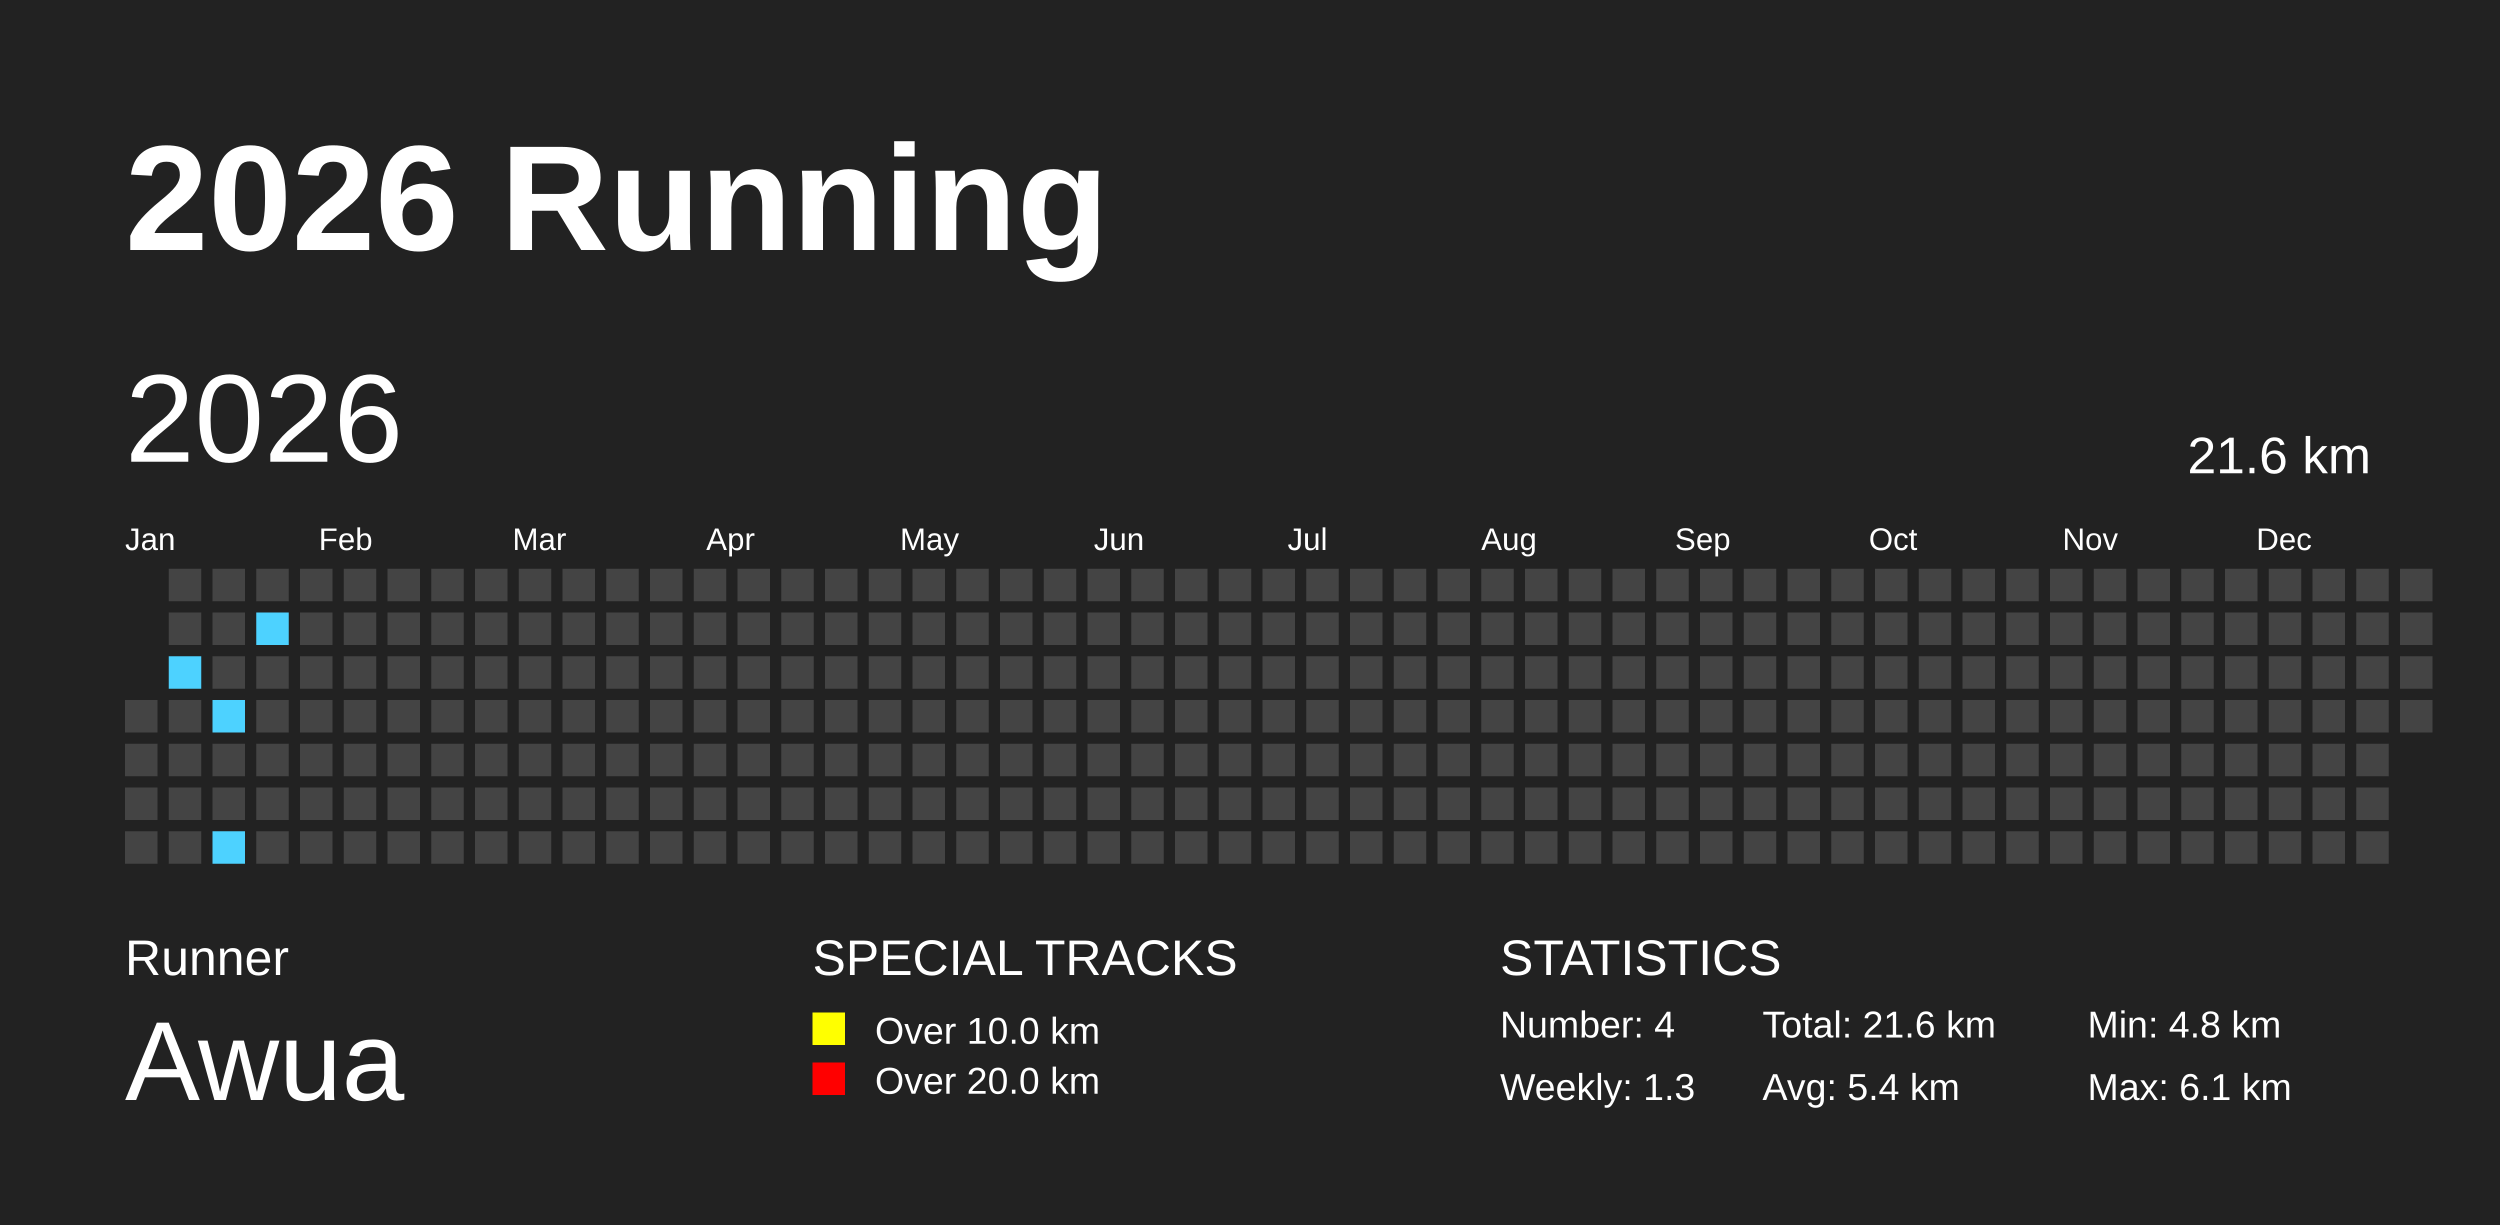
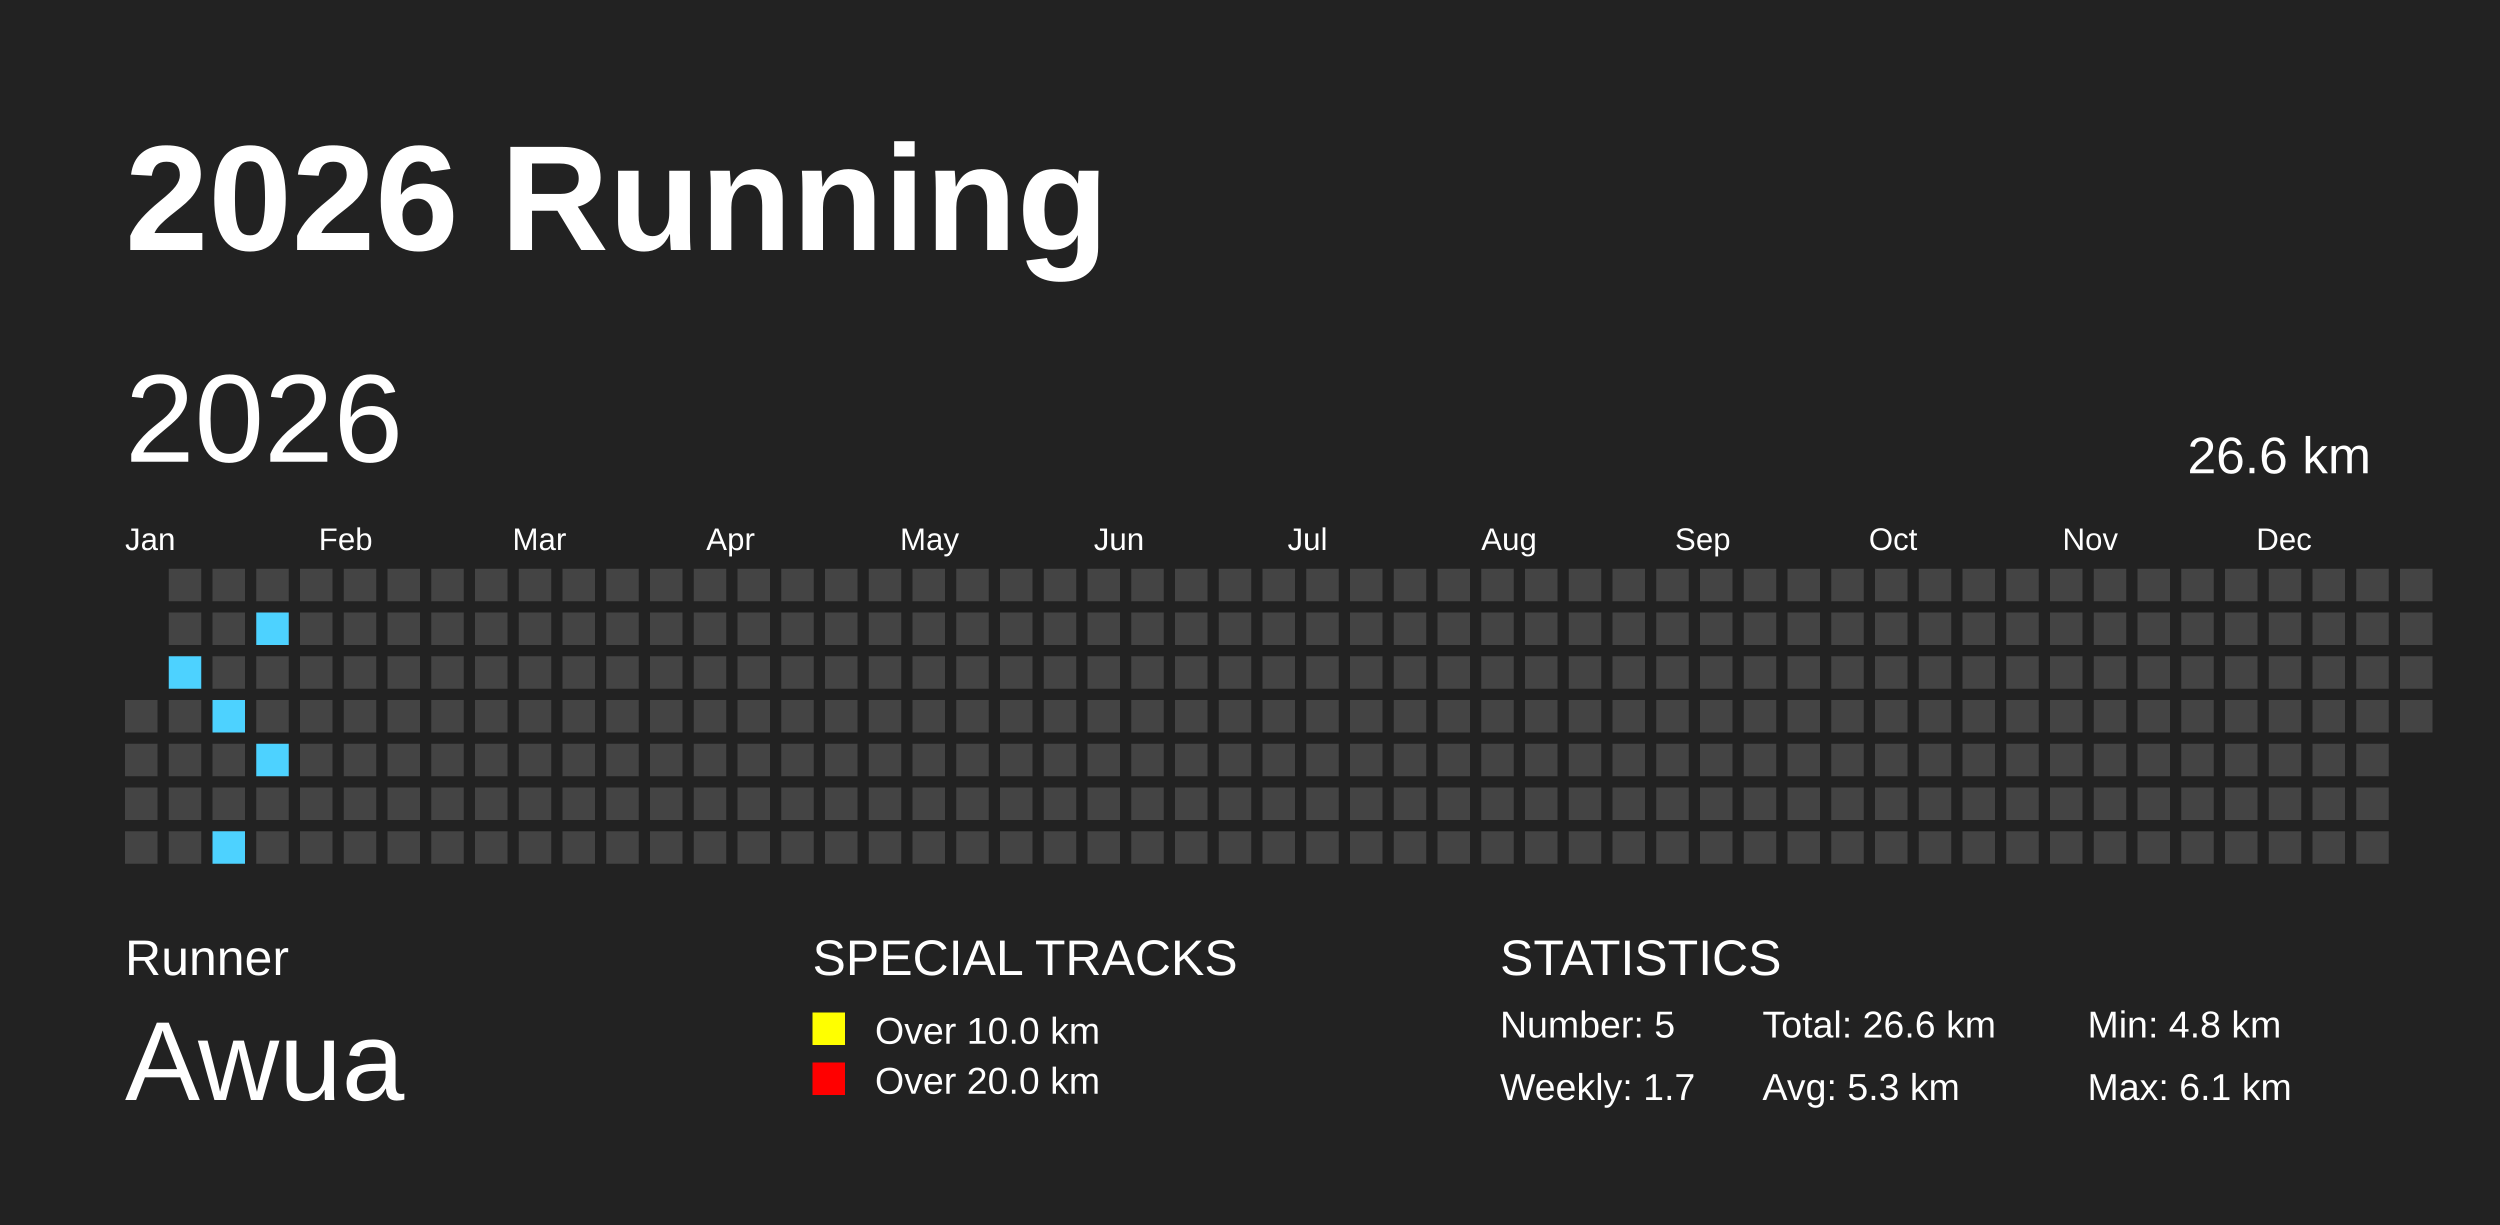
<svg xmlns="http://www.w3.org/2000/svg" baseProfile="full" height="98mm" version="1.1" viewBox="0,0,200,98" width="200mm">
  <defs />
  <rect fill="#222222" height="98" width="200" x="0" y="0" />
  <text fill="#FFFFFF" style="font-size:12px; font-family:Arial; font-weight:bold;" x="10" y="20">2026 Running</text>
  <text fill="#FFFFFF" style="font-size:4px; font-family:Arial" x="10" y="78">Runner</text>
  <text fill="#FFFFFF" style="font-size:9px; font-family:Arial" x="10" y="88">Awua</text>
  <text fill="#FFFFFF" style="font-size:4px; font-family:Arial" x="65" y="78">SPECIAL TRACKS</text>
  <rect fill="yellow" height="2.6" width="2.6" x="65" y="81" />
  <text fill="#FFFFFF" style="font-size:3px; font-family:Arial" x="70" y="83.5">Over 10.0 km</text>
  <rect fill="red" height="2.6" width="2.6" x="65" y="85" />
  <text fill="#FFFFFF" style="font-size:3px; font-family:Arial" x="70" y="87.5">Over 20.0 km</text>
  <text fill="#FFFFFF" style="font-size:4px; font-family:Arial" x="120" y="78">STATISTICS</text>
-   <text fill="#FFFFFF" style="font-size:3px; font-family:Arial" x="120" y="83">Number: 4</text>
-   <text fill="#FFFFFF" style="font-size:3px; font-family:Arial" x="120" y="88">Weekly: 1.3</text>
-   <text fill="#FFFFFF" style="font-size:3px; font-family:Arial" x="141" y="83">Total: 21.6 km</text>
-   <text fill="#FFFFFF" style="font-size:3px; font-family:Arial" x="141" y="88">Avg: 5.4 km</text>
+   <text fill="#FFFFFF" style="font-size:3px; font-family:Arial" x="120" y="83">Number: 5</text>
+   <text fill="#FFFFFF" style="font-size:3px; font-family:Arial" x="120" y="88">Weekly: 1.7</text>
+   <text fill="#FFFFFF" style="font-size:3px; font-family:Arial" x="141" y="83">Total: 26.6 km</text>
+   <text fill="#FFFFFF" style="font-size:3px; font-family:Arial" x="141" y="88">Avg: 5.3 km</text>
  <text fill="#FFFFFF" style="font-size:3px; font-family:Arial" x="167" y="83">Min: 4.8 km</text>
  <text fill="#FFFFFF" style="font-size:3px; font-family:Arial" x="167" y="88">Max: 6.1 km</text>
  <text dominant-baseline="hanging" fill="#FFFFFF" style="font-size:10.0px; font-family:Arial;" x="10" y="30">2026</text>
-   <text dominant-baseline="hanging" fill="#FFFFFF" style="font-size:4.125px; font-family:Arial;" x="175" y="35">21.6 km</text>
+   <text dominant-baseline="hanging" fill="#FFFFFF" style="font-size:4.125px; font-family:Arial;" x="175" y="35">26.6 km</text>
  <text fill="#FFFFFF" style="font-size:2.5px; font-family:Arial" x="10.0" y="44">Jan</text>
  <text fill="#FFFFFF" style="font-size:2.5px; font-family:Arial" x="25.5" y="44">Feb</text>
  <text fill="#FFFFFF" style="font-size:2.5px; font-family:Arial" x="41.0" y="44">Mar</text>
  <text fill="#FFFFFF" style="font-size:2.5px; font-family:Arial" x="56.5" y="44">Apr</text>
  <text fill="#FFFFFF" style="font-size:2.5px; font-family:Arial" x="72.0" y="44">May</text>
  <text fill="#FFFFFF" style="font-size:2.5px; font-family:Arial" x="87.5" y="44">Jun</text>
  <text fill="#FFFFFF" style="font-size:2.5px; font-family:Arial" x="103.0" y="44">Jul</text>
  <text fill="#FFFFFF" style="font-size:2.5px; font-family:Arial" x="118.5" y="44">Aug</text>
  <text fill="#FFFFFF" style="font-size:2.5px; font-family:Arial" x="134.0" y="44">Sep</text>
  <text fill="#FFFFFF" style="font-size:2.5px; font-family:Arial" x="149.5" y="44">Oct</text>
  <text fill="#FFFFFF" style="font-size:2.5px; font-family:Arial" x="165.0" y="44">Nov</text>
  <text fill="#FFFFFF" style="font-size:2.5px; font-family:Arial" x="180.5" y="44">Dec</text>
  <rect fill="#444444" height="2.6" width="2.6" x="10.0" y="56.0" />
  <rect fill="#444444" height="2.6" width="2.6" x="10.0" y="59.5" />
  <rect fill="#444444" height="2.6" width="2.6" x="10.0" y="63.0" />
  <rect fill="#444444" height="2.6" width="2.6" x="10.0" y="66.5" />
  <rect fill="#444444" height="2.6" width="2.6" x="13.5" y="45.5" />
  <rect fill="#444444" height="2.6" width="2.6" x="13.5" y="49.0" />
  <rect fill="#4DD2FF" height="2.6" width="2.6" x="13.5" y="52.5" />
  <rect fill="#444444" height="2.6" width="2.6" x="13.5" y="56.0" />
  <rect fill="#444444" height="2.6" width="2.6" x="13.5" y="59.5" />
  <rect fill="#444444" height="2.6" width="2.6" x="13.5" y="63.0" />
  <rect fill="#444444" height="2.6" width="2.6" x="13.5" y="66.5" />
  <rect fill="#444444" height="2.6" width="2.6" x="17.0" y="45.5" />
  <rect fill="#444444" height="2.6" width="2.6" x="17.0" y="49.0" />
  <rect fill="#444444" height="2.6" width="2.6" x="17.0" y="52.5" />
  <rect fill="#4DD2FF" height="2.6" width="2.6" x="17.0" y="56.0" />
  <rect fill="#444444" height="2.6" width="2.6" x="17.0" y="59.5" />
  <rect fill="#444444" height="2.6" width="2.6" x="17.0" y="63.0" />
  <rect fill="#4DD2FF" height="2.6" width="2.6" x="17.0" y="66.5" />
  <rect fill="#444444" height="2.6" width="2.6" x="20.5" y="45.5" />
  <rect fill="#4DD2FF" height="2.6" width="2.6" x="20.5" y="49.0" />
  <rect fill="#444444" height="2.6" width="2.6" x="20.5" y="52.5" />
  <rect fill="#444444" height="2.6" width="2.6" x="20.5" y="56.0" />
-   <rect fill="#444444" height="2.6" width="2.6" x="20.5" y="59.5" />
+   <rect fill="#4DD2FF" height="2.6" width="2.6" x="20.5" y="59.5" />
  <rect fill="#444444" height="2.6" width="2.6" x="20.5" y="63.0" />
  <rect fill="#444444" height="2.6" width="2.6" x="20.5" y="66.5" />
  <rect fill="#444444" height="2.6" width="2.6" x="24.0" y="45.5" />
  <rect fill="#444444" height="2.6" width="2.6" x="24.0" y="49.0" />
  <rect fill="#444444" height="2.6" width="2.6" x="24.0" y="52.5" />
  <rect fill="#444444" height="2.6" width="2.6" x="24.0" y="56.0" />
  <rect fill="#444444" height="2.6" width="2.6" x="24.0" y="59.5" />
  <rect fill="#444444" height="2.6" width="2.6" x="24.0" y="63.0" />
  <rect fill="#444444" height="2.6" width="2.6" x="24.0" y="66.5" />
  <rect fill="#444444" height="2.6" width="2.6" x="27.5" y="45.5" />
  <rect fill="#444444" height="2.6" width="2.6" x="27.5" y="49.0" />
  <rect fill="#444444" height="2.6" width="2.6" x="27.5" y="52.5" />
  <rect fill="#444444" height="2.6" width="2.6" x="27.5" y="56.0" />
  <rect fill="#444444" height="2.6" width="2.6" x="27.5" y="59.5" />
  <rect fill="#444444" height="2.6" width="2.6" x="27.5" y="63.0" />
  <rect fill="#444444" height="2.6" width="2.6" x="27.5" y="66.5" />
  <rect fill="#444444" height="2.6" width="2.6" x="31.0" y="45.5" />
  <rect fill="#444444" height="2.6" width="2.6" x="31.0" y="49.0" />
  <rect fill="#444444" height="2.6" width="2.6" x="31.0" y="52.5" />
  <rect fill="#444444" height="2.6" width="2.6" x="31.0" y="56.0" />
  <rect fill="#444444" height="2.6" width="2.6" x="31.0" y="59.5" />
  <rect fill="#444444" height="2.6" width="2.6" x="31.0" y="63.0" />
  <rect fill="#444444" height="2.6" width="2.6" x="31.0" y="66.5" />
  <rect fill="#444444" height="2.6" width="2.6" x="34.5" y="45.5" />
  <rect fill="#444444" height="2.6" width="2.6" x="34.5" y="49.0" />
  <rect fill="#444444" height="2.6" width="2.6" x="34.5" y="52.5" />
  <rect fill="#444444" height="2.6" width="2.6" x="34.5" y="56.0" />
  <rect fill="#444444" height="2.6" width="2.6" x="34.5" y="59.5" />
  <rect fill="#444444" height="2.6" width="2.6" x="34.5" y="63.0" />
  <rect fill="#444444" height="2.6" width="2.6" x="34.5" y="66.5" />
  <rect fill="#444444" height="2.6" width="2.6" x="38.0" y="45.5" />
  <rect fill="#444444" height="2.6" width="2.6" x="38.0" y="49.0" />
  <rect fill="#444444" height="2.6" width="2.6" x="38.0" y="52.5" />
  <rect fill="#444444" height="2.6" width="2.6" x="38.0" y="56.0" />
  <rect fill="#444444" height="2.6" width="2.6" x="38.0" y="59.5" />
  <rect fill="#444444" height="2.6" width="2.6" x="38.0" y="63.0" />
  <rect fill="#444444" height="2.6" width="2.6" x="38.0" y="66.5" />
  <rect fill="#444444" height="2.6" width="2.6" x="41.5" y="45.5" />
  <rect fill="#444444" height="2.6" width="2.6" x="41.5" y="49.0" />
  <rect fill="#444444" height="2.6" width="2.6" x="41.5" y="52.5" />
  <rect fill="#444444" height="2.6" width="2.6" x="41.5" y="56.0" />
  <rect fill="#444444" height="2.6" width="2.6" x="41.5" y="59.5" />
  <rect fill="#444444" height="2.6" width="2.6" x="41.5" y="63.0" />
  <rect fill="#444444" height="2.6" width="2.6" x="41.5" y="66.5" />
  <rect fill="#444444" height="2.6" width="2.6" x="45.0" y="45.5" />
  <rect fill="#444444" height="2.6" width="2.6" x="45.0" y="49.0" />
  <rect fill="#444444" height="2.6" width="2.6" x="45.0" y="52.5" />
  <rect fill="#444444" height="2.6" width="2.6" x="45.0" y="56.0" />
  <rect fill="#444444" height="2.6" width="2.6" x="45.0" y="59.5" />
  <rect fill="#444444" height="2.6" width="2.6" x="45.0" y="63.0" />
  <rect fill="#444444" height="2.6" width="2.6" x="45.0" y="66.5" />
  <rect fill="#444444" height="2.6" width="2.6" x="48.5" y="45.5" />
  <rect fill="#444444" height="2.6" width="2.6" x="48.5" y="49.0" />
  <rect fill="#444444" height="2.6" width="2.6" x="48.5" y="52.5" />
  <rect fill="#444444" height="2.6" width="2.6" x="48.5" y="56.0" />
  <rect fill="#444444" height="2.6" width="2.6" x="48.5" y="59.5" />
  <rect fill="#444444" height="2.6" width="2.6" x="48.5" y="63.0" />
  <rect fill="#444444" height="2.6" width="2.6" x="48.5" y="66.5" />
  <rect fill="#444444" height="2.6" width="2.6" x="52.0" y="45.5" />
  <rect fill="#444444" height="2.6" width="2.6" x="52.0" y="49.0" />
  <rect fill="#444444" height="2.6" width="2.6" x="52.0" y="52.5" />
  <rect fill="#444444" height="2.6" width="2.6" x="52.0" y="56.0" />
  <rect fill="#444444" height="2.6" width="2.6" x="52.0" y="59.5" />
  <rect fill="#444444" height="2.6" width="2.6" x="52.0" y="63.0" />
  <rect fill="#444444" height="2.6" width="2.6" x="52.0" y="66.5" />
  <rect fill="#444444" height="2.6" width="2.6" x="55.5" y="45.5" />
  <rect fill="#444444" height="2.6" width="2.6" x="55.5" y="49.0" />
  <rect fill="#444444" height="2.6" width="2.6" x="55.5" y="52.5" />
  <rect fill="#444444" height="2.6" width="2.6" x="55.5" y="56.0" />
  <rect fill="#444444" height="2.6" width="2.6" x="55.5" y="59.5" />
  <rect fill="#444444" height="2.6" width="2.6" x="55.5" y="63.0" />
  <rect fill="#444444" height="2.6" width="2.6" x="55.5" y="66.5" />
  <rect fill="#444444" height="2.6" width="2.6" x="59.0" y="45.5" />
  <rect fill="#444444" height="2.6" width="2.6" x="59.0" y="49.0" />
  <rect fill="#444444" height="2.6" width="2.6" x="59.0" y="52.5" />
  <rect fill="#444444" height="2.6" width="2.6" x="59.0" y="56.0" />
  <rect fill="#444444" height="2.6" width="2.6" x="59.0" y="59.5" />
  <rect fill="#444444" height="2.6" width="2.6" x="59.0" y="63.0" />
  <rect fill="#444444" height="2.6" width="2.6" x="59.0" y="66.5" />
  <rect fill="#444444" height="2.6" width="2.6" x="62.5" y="45.5" />
  <rect fill="#444444" height="2.6" width="2.6" x="62.5" y="49.0" />
  <rect fill="#444444" height="2.6" width="2.6" x="62.5" y="52.5" />
  <rect fill="#444444" height="2.6" width="2.6" x="62.5" y="56.0" />
  <rect fill="#444444" height="2.6" width="2.6" x="62.5" y="59.5" />
  <rect fill="#444444" height="2.6" width="2.6" x="62.5" y="63.0" />
  <rect fill="#444444" height="2.6" width="2.6" x="62.5" y="66.5" />
  <rect fill="#444444" height="2.6" width="2.6" x="66.0" y="45.5" />
  <rect fill="#444444" height="2.6" width="2.6" x="66.0" y="49.0" />
  <rect fill="#444444" height="2.6" width="2.6" x="66.0" y="52.5" />
  <rect fill="#444444" height="2.6" width="2.6" x="66.0" y="56.0" />
  <rect fill="#444444" height="2.6" width="2.6" x="66.0" y="59.5" />
  <rect fill="#444444" height="2.6" width="2.6" x="66.0" y="63.0" />
  <rect fill="#444444" height="2.6" width="2.6" x="66.0" y="66.5" />
  <rect fill="#444444" height="2.6" width="2.6" x="69.5" y="45.5" />
  <rect fill="#444444" height="2.6" width="2.6" x="69.5" y="49.0" />
  <rect fill="#444444" height="2.6" width="2.6" x="69.5" y="52.5" />
  <rect fill="#444444" height="2.6" width="2.6" x="69.5" y="56.0" />
  <rect fill="#444444" height="2.6" width="2.6" x="69.5" y="59.5" />
  <rect fill="#444444" height="2.6" width="2.6" x="69.5" y="63.0" />
  <rect fill="#444444" height="2.6" width="2.6" x="69.5" y="66.5" />
  <rect fill="#444444" height="2.6" width="2.6" x="73.0" y="45.5" />
  <rect fill="#444444" height="2.6" width="2.6" x="73.0" y="49.0" />
  <rect fill="#444444" height="2.6" width="2.6" x="73.0" y="52.5" />
  <rect fill="#444444" height="2.6" width="2.6" x="73.0" y="56.0" />
  <rect fill="#444444" height="2.6" width="2.6" x="73.0" y="59.5" />
  <rect fill="#444444" height="2.6" width="2.6" x="73.0" y="63.0" />
  <rect fill="#444444" height="2.6" width="2.6" x="73.0" y="66.5" />
  <rect fill="#444444" height="2.6" width="2.6" x="76.5" y="45.5" />
  <rect fill="#444444" height="2.6" width="2.6" x="76.5" y="49.0" />
  <rect fill="#444444" height="2.6" width="2.6" x="76.5" y="52.5" />
  <rect fill="#444444" height="2.6" width="2.6" x="76.5" y="56.0" />
  <rect fill="#444444" height="2.6" width="2.6" x="76.5" y="59.5" />
  <rect fill="#444444" height="2.6" width="2.6" x="76.5" y="63.0" />
  <rect fill="#444444" height="2.6" width="2.6" x="76.5" y="66.5" />
  <rect fill="#444444" height="2.6" width="2.6" x="80.0" y="45.5" />
  <rect fill="#444444" height="2.6" width="2.6" x="80.0" y="49.0" />
  <rect fill="#444444" height="2.6" width="2.6" x="80.0" y="52.5" />
  <rect fill="#444444" height="2.6" width="2.6" x="80.0" y="56.0" />
  <rect fill="#444444" height="2.6" width="2.6" x="80.0" y="59.5" />
  <rect fill="#444444" height="2.6" width="2.6" x="80.0" y="63.0" />
  <rect fill="#444444" height="2.6" width="2.6" x="80.0" y="66.5" />
  <rect fill="#444444" height="2.6" width="2.6" x="83.5" y="45.5" />
  <rect fill="#444444" height="2.6" width="2.6" x="83.5" y="49.0" />
  <rect fill="#444444" height="2.6" width="2.6" x="83.5" y="52.5" />
  <rect fill="#444444" height="2.6" width="2.6" x="83.5" y="56.0" />
  <rect fill="#444444" height="2.6" width="2.6" x="83.5" y="59.5" />
  <rect fill="#444444" height="2.6" width="2.6" x="83.5" y="63.0" />
  <rect fill="#444444" height="2.6" width="2.6" x="83.5" y="66.5" />
  <rect fill="#444444" height="2.6" width="2.6" x="87.0" y="45.5" />
  <rect fill="#444444" height="2.6" width="2.6" x="87.0" y="49.0" />
  <rect fill="#444444" height="2.6" width="2.6" x="87.0" y="52.5" />
  <rect fill="#444444" height="2.6" width="2.6" x="87.0" y="56.0" />
  <rect fill="#444444" height="2.6" width="2.6" x="87.0" y="59.5" />
  <rect fill="#444444" height="2.6" width="2.6" x="87.0" y="63.0" />
  <rect fill="#444444" height="2.6" width="2.6" x="87.0" y="66.5" />
  <rect fill="#444444" height="2.6" width="2.6" x="90.5" y="45.5" />
  <rect fill="#444444" height="2.6" width="2.6" x="90.5" y="49.0" />
  <rect fill="#444444" height="2.6" width="2.6" x="90.5" y="52.5" />
  <rect fill="#444444" height="2.6" width="2.6" x="90.5" y="56.0" />
  <rect fill="#444444" height="2.6" width="2.6" x="90.5" y="59.5" />
  <rect fill="#444444" height="2.6" width="2.6" x="90.5" y="63.0" />
  <rect fill="#444444" height="2.6" width="2.6" x="90.5" y="66.5" />
  <rect fill="#444444" height="2.6" width="2.6" x="94.0" y="45.5" />
  <rect fill="#444444" height="2.6" width="2.6" x="94.0" y="49.0" />
  <rect fill="#444444" height="2.6" width="2.6" x="94.0" y="52.5" />
  <rect fill="#444444" height="2.6" width="2.6" x="94.0" y="56.0" />
  <rect fill="#444444" height="2.6" width="2.6" x="94.0" y="59.5" />
  <rect fill="#444444" height="2.6" width="2.6" x="94.0" y="63.0" />
  <rect fill="#444444" height="2.6" width="2.6" x="94.0" y="66.5" />
  <rect fill="#444444" height="2.6" width="2.6" x="97.5" y="45.5" />
  <rect fill="#444444" height="2.6" width="2.6" x="97.5" y="49.0" />
  <rect fill="#444444" height="2.6" width="2.6" x="97.5" y="52.5" />
  <rect fill="#444444" height="2.6" width="2.6" x="97.5" y="56.0" />
  <rect fill="#444444" height="2.6" width="2.6" x="97.5" y="59.5" />
  <rect fill="#444444" height="2.6" width="2.6" x="97.5" y="63.0" />
  <rect fill="#444444" height="2.6" width="2.6" x="97.5" y="66.5" />
  <rect fill="#444444" height="2.6" width="2.6" x="101.0" y="45.5" />
  <rect fill="#444444" height="2.6" width="2.6" x="101.0" y="49.0" />
  <rect fill="#444444" height="2.6" width="2.6" x="101.0" y="52.5" />
  <rect fill="#444444" height="2.6" width="2.6" x="101.0" y="56.0" />
  <rect fill="#444444" height="2.6" width="2.6" x="101.0" y="59.5" />
  <rect fill="#444444" height="2.6" width="2.6" x="101.0" y="63.0" />
  <rect fill="#444444" height="2.6" width="2.6" x="101.0" y="66.5" />
  <rect fill="#444444" height="2.6" width="2.6" x="104.5" y="45.5" />
  <rect fill="#444444" height="2.6" width="2.6" x="104.5" y="49.0" />
  <rect fill="#444444" height="2.6" width="2.6" x="104.5" y="52.5" />
  <rect fill="#444444" height="2.6" width="2.6" x="104.5" y="56.0" />
  <rect fill="#444444" height="2.6" width="2.6" x="104.5" y="59.5" />
  <rect fill="#444444" height="2.6" width="2.6" x="104.5" y="63.0" />
  <rect fill="#444444" height="2.6" width="2.6" x="104.5" y="66.5" />
  <rect fill="#444444" height="2.6" width="2.6" x="108.0" y="45.5" />
  <rect fill="#444444" height="2.6" width="2.6" x="108.0" y="49.0" />
  <rect fill="#444444" height="2.6" width="2.6" x="108.0" y="52.5" />
  <rect fill="#444444" height="2.6" width="2.6" x="108.0" y="56.0" />
  <rect fill="#444444" height="2.6" width="2.6" x="108.0" y="59.5" />
  <rect fill="#444444" height="2.6" width="2.6" x="108.0" y="63.0" />
  <rect fill="#444444" height="2.6" width="2.6" x="108.0" y="66.5" />
  <rect fill="#444444" height="2.6" width="2.6" x="111.5" y="45.5" />
  <rect fill="#444444" height="2.6" width="2.6" x="111.5" y="49.0" />
  <rect fill="#444444" height="2.6" width="2.6" x="111.5" y="52.5" />
  <rect fill="#444444" height="2.6" width="2.6" x="111.5" y="56.0" />
  <rect fill="#444444" height="2.6" width="2.6" x="111.5" y="59.5" />
  <rect fill="#444444" height="2.6" width="2.6" x="111.5" y="63.0" />
  <rect fill="#444444" height="2.6" width="2.6" x="111.5" y="66.5" />
  <rect fill="#444444" height="2.6" width="2.6" x="115.0" y="45.5" />
  <rect fill="#444444" height="2.6" width="2.6" x="115.0" y="49.0" />
  <rect fill="#444444" height="2.6" width="2.6" x="115.0" y="52.5" />
  <rect fill="#444444" height="2.6" width="2.6" x="115.0" y="56.0" />
  <rect fill="#444444" height="2.6" width="2.6" x="115.0" y="59.5" />
  <rect fill="#444444" height="2.6" width="2.6" x="115.0" y="63.0" />
  <rect fill="#444444" height="2.6" width="2.6" x="115.0" y="66.5" />
  <rect fill="#444444" height="2.6" width="2.6" x="118.5" y="45.5" />
  <rect fill="#444444" height="2.6" width="2.6" x="118.5" y="49.0" />
  <rect fill="#444444" height="2.6" width="2.6" x="118.5" y="52.5" />
  <rect fill="#444444" height="2.6" width="2.6" x="118.5" y="56.0" />
  <rect fill="#444444" height="2.6" width="2.6" x="118.5" y="59.5" />
  <rect fill="#444444" height="2.6" width="2.6" x="118.5" y="63.0" />
  <rect fill="#444444" height="2.6" width="2.6" x="118.5" y="66.5" />
  <rect fill="#444444" height="2.6" width="2.6" x="122.0" y="45.5" />
  <rect fill="#444444" height="2.6" width="2.6" x="122.0" y="49.0" />
  <rect fill="#444444" height="2.6" width="2.6" x="122.0" y="52.5" />
  <rect fill="#444444" height="2.6" width="2.6" x="122.0" y="56.0" />
  <rect fill="#444444" height="2.6" width="2.6" x="122.0" y="59.5" />
  <rect fill="#444444" height="2.6" width="2.6" x="122.0" y="63.0" />
  <rect fill="#444444" height="2.6" width="2.6" x="122.0" y="66.5" />
  <rect fill="#444444" height="2.6" width="2.6" x="125.5" y="45.5" />
  <rect fill="#444444" height="2.6" width="2.6" x="125.5" y="49.0" />
  <rect fill="#444444" height="2.6" width="2.6" x="125.5" y="52.5" />
  <rect fill="#444444" height="2.6" width="2.6" x="125.5" y="56.0" />
  <rect fill="#444444" height="2.6" width="2.6" x="125.5" y="59.5" />
  <rect fill="#444444" height="2.6" width="2.6" x="125.5" y="63.0" />
  <rect fill="#444444" height="2.6" width="2.6" x="125.5" y="66.5" />
  <rect fill="#444444" height="2.6" width="2.6" x="129.0" y="45.5" />
  <rect fill="#444444" height="2.6" width="2.6" x="129.0" y="49.0" />
  <rect fill="#444444" height="2.6" width="2.6" x="129.0" y="52.5" />
  <rect fill="#444444" height="2.6" width="2.6" x="129.0" y="56.0" />
  <rect fill="#444444" height="2.6" width="2.6" x="129.0" y="59.5" />
  <rect fill="#444444" height="2.6" width="2.6" x="129.0" y="63.0" />
  <rect fill="#444444" height="2.6" width="2.6" x="129.0" y="66.5" />
  <rect fill="#444444" height="2.6" width="2.6" x="132.5" y="45.5" />
  <rect fill="#444444" height="2.6" width="2.6" x="132.5" y="49.0" />
  <rect fill="#444444" height="2.6" width="2.6" x="132.5" y="52.5" />
  <rect fill="#444444" height="2.6" width="2.6" x="132.5" y="56.0" />
  <rect fill="#444444" height="2.6" width="2.6" x="132.5" y="59.5" />
  <rect fill="#444444" height="2.6" width="2.6" x="132.5" y="63.0" />
  <rect fill="#444444" height="2.6" width="2.6" x="132.5" y="66.5" />
  <rect fill="#444444" height="2.6" width="2.6" x="136.0" y="45.5" />
  <rect fill="#444444" height="2.6" width="2.6" x="136.0" y="49.0" />
  <rect fill="#444444" height="2.6" width="2.6" x="136.0" y="52.5" />
  <rect fill="#444444" height="2.6" width="2.6" x="136.0" y="56.0" />
  <rect fill="#444444" height="2.6" width="2.6" x="136.0" y="59.5" />
  <rect fill="#444444" height="2.6" width="2.6" x="136.0" y="63.0" />
  <rect fill="#444444" height="2.6" width="2.6" x="136.0" y="66.5" />
  <rect fill="#444444" height="2.6" width="2.6" x="139.5" y="45.5" />
  <rect fill="#444444" height="2.6" width="2.6" x="139.5" y="49.0" />
  <rect fill="#444444" height="2.6" width="2.6" x="139.5" y="52.5" />
  <rect fill="#444444" height="2.6" width="2.6" x="139.5" y="56.0" />
  <rect fill="#444444" height="2.6" width="2.6" x="139.5" y="59.5" />
  <rect fill="#444444" height="2.6" width="2.6" x="139.5" y="63.0" />
  <rect fill="#444444" height="2.6" width="2.6" x="139.5" y="66.5" />
  <rect fill="#444444" height="2.6" width="2.6" x="143.0" y="45.5" />
  <rect fill="#444444" height="2.6" width="2.6" x="143.0" y="49.0" />
  <rect fill="#444444" height="2.6" width="2.6" x="143.0" y="52.5" />
  <rect fill="#444444" height="2.6" width="2.6" x="143.0" y="56.0" />
  <rect fill="#444444" height="2.6" width="2.6" x="143.0" y="59.5" />
  <rect fill="#444444" height="2.6" width="2.6" x="143.0" y="63.0" />
  <rect fill="#444444" height="2.6" width="2.6" x="143.0" y="66.5" />
  <rect fill="#444444" height="2.6" width="2.6" x="146.5" y="45.5" />
  <rect fill="#444444" height="2.6" width="2.6" x="146.5" y="49.0" />
  <rect fill="#444444" height="2.6" width="2.6" x="146.5" y="52.5" />
  <rect fill="#444444" height="2.6" width="2.6" x="146.5" y="56.0" />
  <rect fill="#444444" height="2.6" width="2.6" x="146.5" y="59.5" />
  <rect fill="#444444" height="2.6" width="2.6" x="146.5" y="63.0" />
  <rect fill="#444444" height="2.6" width="2.6" x="146.5" y="66.5" />
  <rect fill="#444444" height="2.6" width="2.6" x="150.0" y="45.5" />
  <rect fill="#444444" height="2.6" width="2.6" x="150.0" y="49.0" />
  <rect fill="#444444" height="2.6" width="2.6" x="150.0" y="52.5" />
  <rect fill="#444444" height="2.6" width="2.6" x="150.0" y="56.0" />
  <rect fill="#444444" height="2.6" width="2.6" x="150.0" y="59.5" />
  <rect fill="#444444" height="2.6" width="2.6" x="150.0" y="63.0" />
  <rect fill="#444444" height="2.6" width="2.6" x="150.0" y="66.5" />
  <rect fill="#444444" height="2.6" width="2.6" x="153.5" y="45.5" />
  <rect fill="#444444" height="2.6" width="2.6" x="153.5" y="49.0" />
  <rect fill="#444444" height="2.6" width="2.6" x="153.5" y="52.5" />
  <rect fill="#444444" height="2.6" width="2.6" x="153.5" y="56.0" />
  <rect fill="#444444" height="2.6" width="2.6" x="153.5" y="59.5" />
  <rect fill="#444444" height="2.6" width="2.6" x="153.5" y="63.0" />
  <rect fill="#444444" height="2.6" width="2.6" x="153.5" y="66.5" />
  <rect fill="#444444" height="2.6" width="2.6" x="157.0" y="45.5" />
  <rect fill="#444444" height="2.6" width="2.6" x="157.0" y="49.0" />
  <rect fill="#444444" height="2.6" width="2.6" x="157.0" y="52.5" />
  <rect fill="#444444" height="2.6" width="2.6" x="157.0" y="56.0" />
  <rect fill="#444444" height="2.6" width="2.6" x="157.0" y="59.5" />
  <rect fill="#444444" height="2.6" width="2.6" x="157.0" y="63.0" />
  <rect fill="#444444" height="2.6" width="2.6" x="157.0" y="66.5" />
  <rect fill="#444444" height="2.6" width="2.6" x="160.5" y="45.5" />
  <rect fill="#444444" height="2.6" width="2.6" x="160.5" y="49.0" />
  <rect fill="#444444" height="2.6" width="2.6" x="160.5" y="52.5" />
  <rect fill="#444444" height="2.6" width="2.6" x="160.5" y="56.0" />
  <rect fill="#444444" height="2.6" width="2.6" x="160.5" y="59.5" />
  <rect fill="#444444" height="2.6" width="2.6" x="160.5" y="63.0" />
  <rect fill="#444444" height="2.6" width="2.6" x="160.5" y="66.5" />
  <rect fill="#444444" height="2.6" width="2.6" x="164.0" y="45.5" />
  <rect fill="#444444" height="2.6" width="2.6" x="164.0" y="49.0" />
  <rect fill="#444444" height="2.6" width="2.6" x="164.0" y="52.5" />
  <rect fill="#444444" height="2.6" width="2.6" x="164.0" y="56.0" />
  <rect fill="#444444" height="2.6" width="2.6" x="164.0" y="59.5" />
  <rect fill="#444444" height="2.6" width="2.6" x="164.0" y="63.0" />
  <rect fill="#444444" height="2.6" width="2.6" x="164.0" y="66.5" />
  <rect fill="#444444" height="2.6" width="2.6" x="167.5" y="45.5" />
  <rect fill="#444444" height="2.6" width="2.6" x="167.5" y="49.0" />
  <rect fill="#444444" height="2.6" width="2.6" x="167.5" y="52.5" />
  <rect fill="#444444" height="2.6" width="2.6" x="167.5" y="56.0" />
  <rect fill="#444444" height="2.6" width="2.6" x="167.5" y="59.5" />
  <rect fill="#444444" height="2.6" width="2.6" x="167.5" y="63.0" />
  <rect fill="#444444" height="2.6" width="2.6" x="167.5" y="66.5" />
  <rect fill="#444444" height="2.6" width="2.6" x="171.0" y="45.5" />
  <rect fill="#444444" height="2.6" width="2.6" x="171.0" y="49.0" />
  <rect fill="#444444" height="2.6" width="2.6" x="171.0" y="52.5" />
  <rect fill="#444444" height="2.6" width="2.6" x="171.0" y="56.0" />
  <rect fill="#444444" height="2.6" width="2.6" x="171.0" y="59.5" />
  <rect fill="#444444" height="2.6" width="2.6" x="171.0" y="63.0" />
  <rect fill="#444444" height="2.6" width="2.6" x="171.0" y="66.5" />
  <rect fill="#444444" height="2.6" width="2.6" x="174.5" y="45.5" />
  <rect fill="#444444" height="2.6" width="2.6" x="174.5" y="49.0" />
  <rect fill="#444444" height="2.6" width="2.6" x="174.5" y="52.5" />
  <rect fill="#444444" height="2.6" width="2.6" x="174.5" y="56.0" />
  <rect fill="#444444" height="2.6" width="2.6" x="174.5" y="59.5" />
  <rect fill="#444444" height="2.6" width="2.6" x="174.5" y="63.0" />
  <rect fill="#444444" height="2.6" width="2.6" x="174.5" y="66.5" />
  <rect fill="#444444" height="2.6" width="2.6" x="178.0" y="45.5" />
  <rect fill="#444444" height="2.6" width="2.6" x="178.0" y="49.0" />
  <rect fill="#444444" height="2.6" width="2.6" x="178.0" y="52.5" />
  <rect fill="#444444" height="2.6" width="2.6" x="178.0" y="56.0" />
  <rect fill="#444444" height="2.6" width="2.6" x="178.0" y="59.5" />
  <rect fill="#444444" height="2.6" width="2.6" x="178.0" y="63.0" />
  <rect fill="#444444" height="2.6" width="2.6" x="178.0" y="66.5" />
  <rect fill="#444444" height="2.6" width="2.6" x="181.5" y="45.5" />
  <rect fill="#444444" height="2.6" width="2.6" x="181.5" y="49.0" />
  <rect fill="#444444" height="2.6" width="2.6" x="181.5" y="52.5" />
  <rect fill="#444444" height="2.6" width="2.6" x="181.5" y="56.0" />
  <rect fill="#444444" height="2.6" width="2.6" x="181.5" y="59.5" />
  <rect fill="#444444" height="2.6" width="2.6" x="181.5" y="63.0" />
  <rect fill="#444444" height="2.6" width="2.6" x="181.5" y="66.5" />
  <rect fill="#444444" height="2.6" width="2.6" x="185.0" y="45.5" />
  <rect fill="#444444" height="2.6" width="2.6" x="185.0" y="49.0" />
  <rect fill="#444444" height="2.6" width="2.6" x="185.0" y="52.5" />
  <rect fill="#444444" height="2.6" width="2.6" x="185.0" y="56.0" />
  <rect fill="#444444" height="2.6" width="2.6" x="185.0" y="59.5" />
  <rect fill="#444444" height="2.6" width="2.6" x="185.0" y="63.0" />
  <rect fill="#444444" height="2.6" width="2.6" x="185.0" y="66.5" />
  <rect fill="#444444" height="2.6" width="2.6" x="188.5" y="45.5" />
  <rect fill="#444444" height="2.6" width="2.6" x="188.5" y="49.0" />
  <rect fill="#444444" height="2.6" width="2.6" x="188.5" y="52.5" />
  <rect fill="#444444" height="2.6" width="2.6" x="188.5" y="56.0" />
  <rect fill="#444444" height="2.6" width="2.6" x="188.5" y="59.5" />
  <rect fill="#444444" height="2.6" width="2.6" x="188.5" y="63.0" />
  <rect fill="#444444" height="2.6" width="2.6" x="188.5" y="66.5" />
  <rect fill="#444444" height="2.6" width="2.6" x="192.0" y="45.5" />
  <rect fill="#444444" height="2.6" width="2.6" x="192.0" y="49.0" />
  <rect fill="#444444" height="2.6" width="2.6" x="192.0" y="52.5" />
  <rect fill="#444444" height="2.6" width="2.6" x="192.0" y="56.0" />
</svg>
